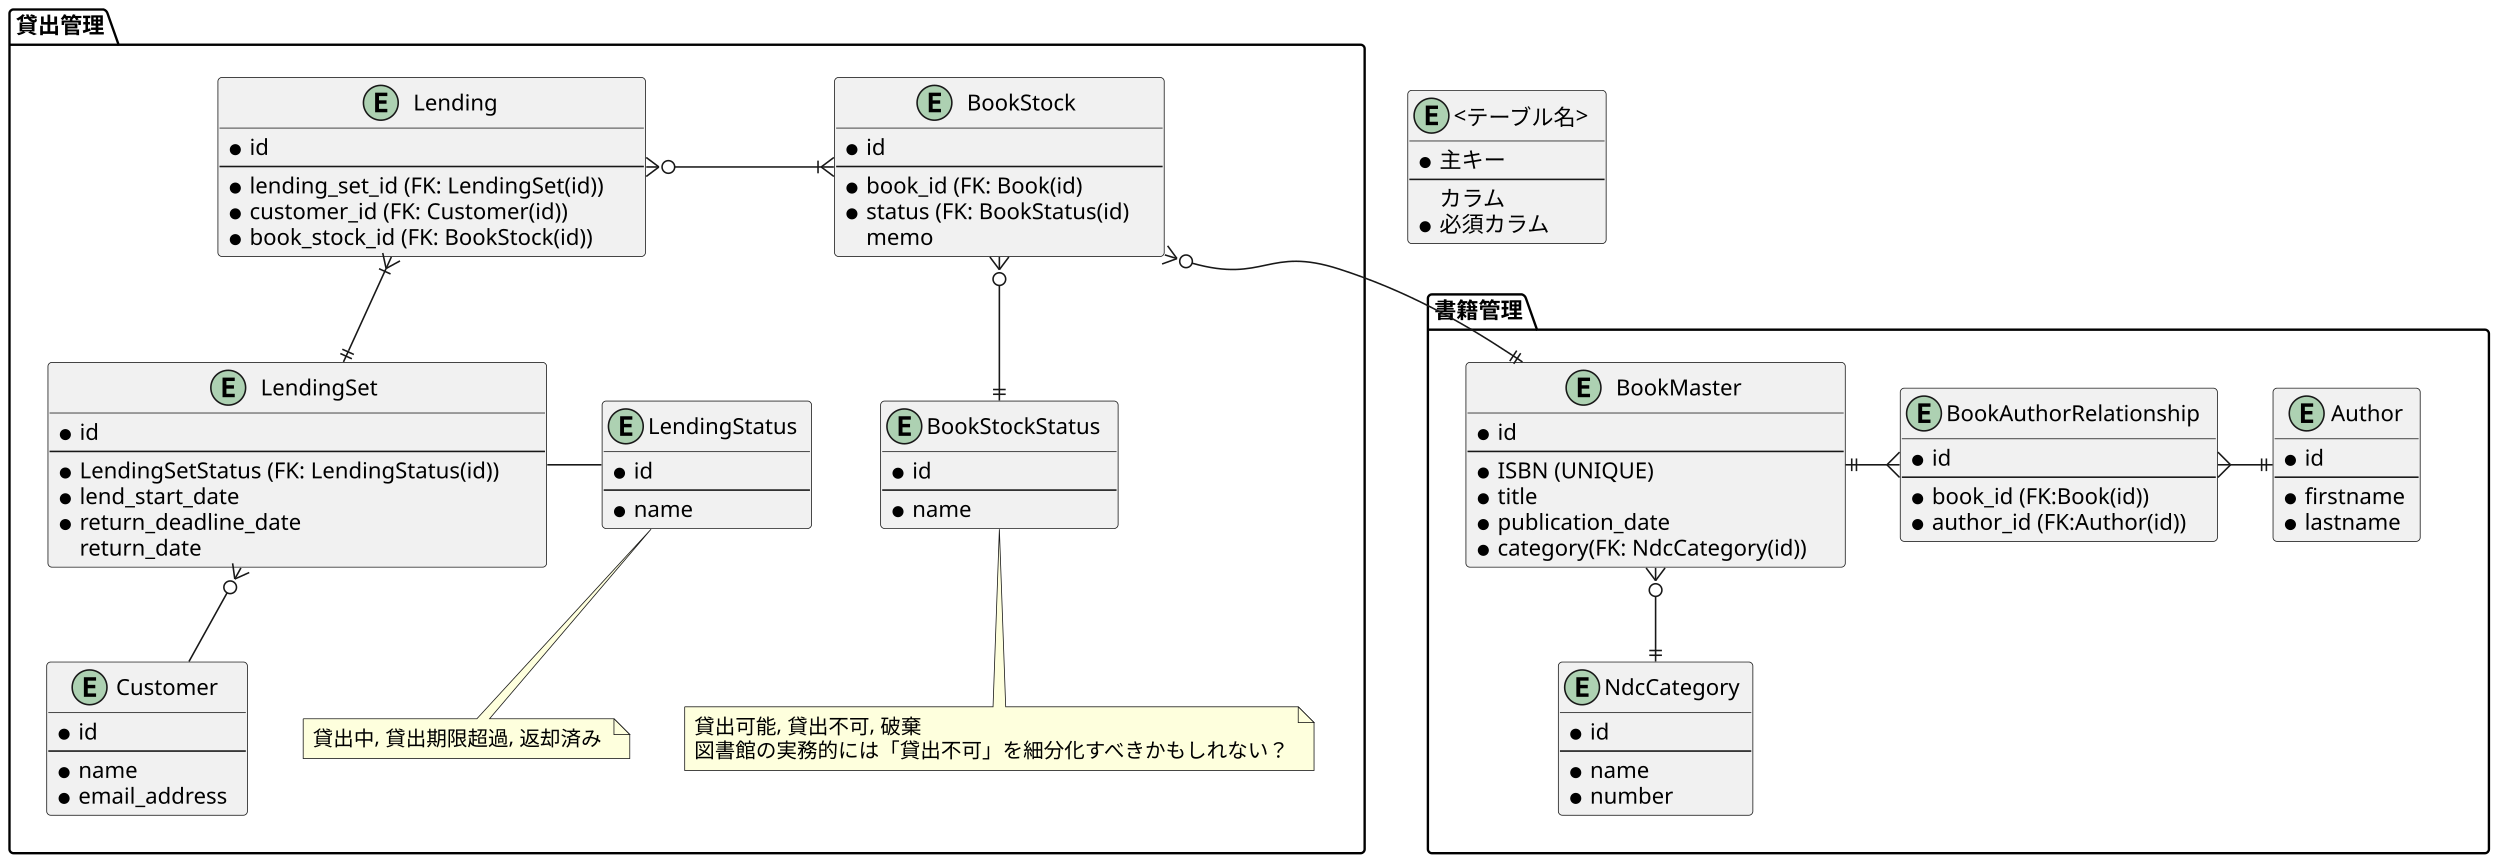
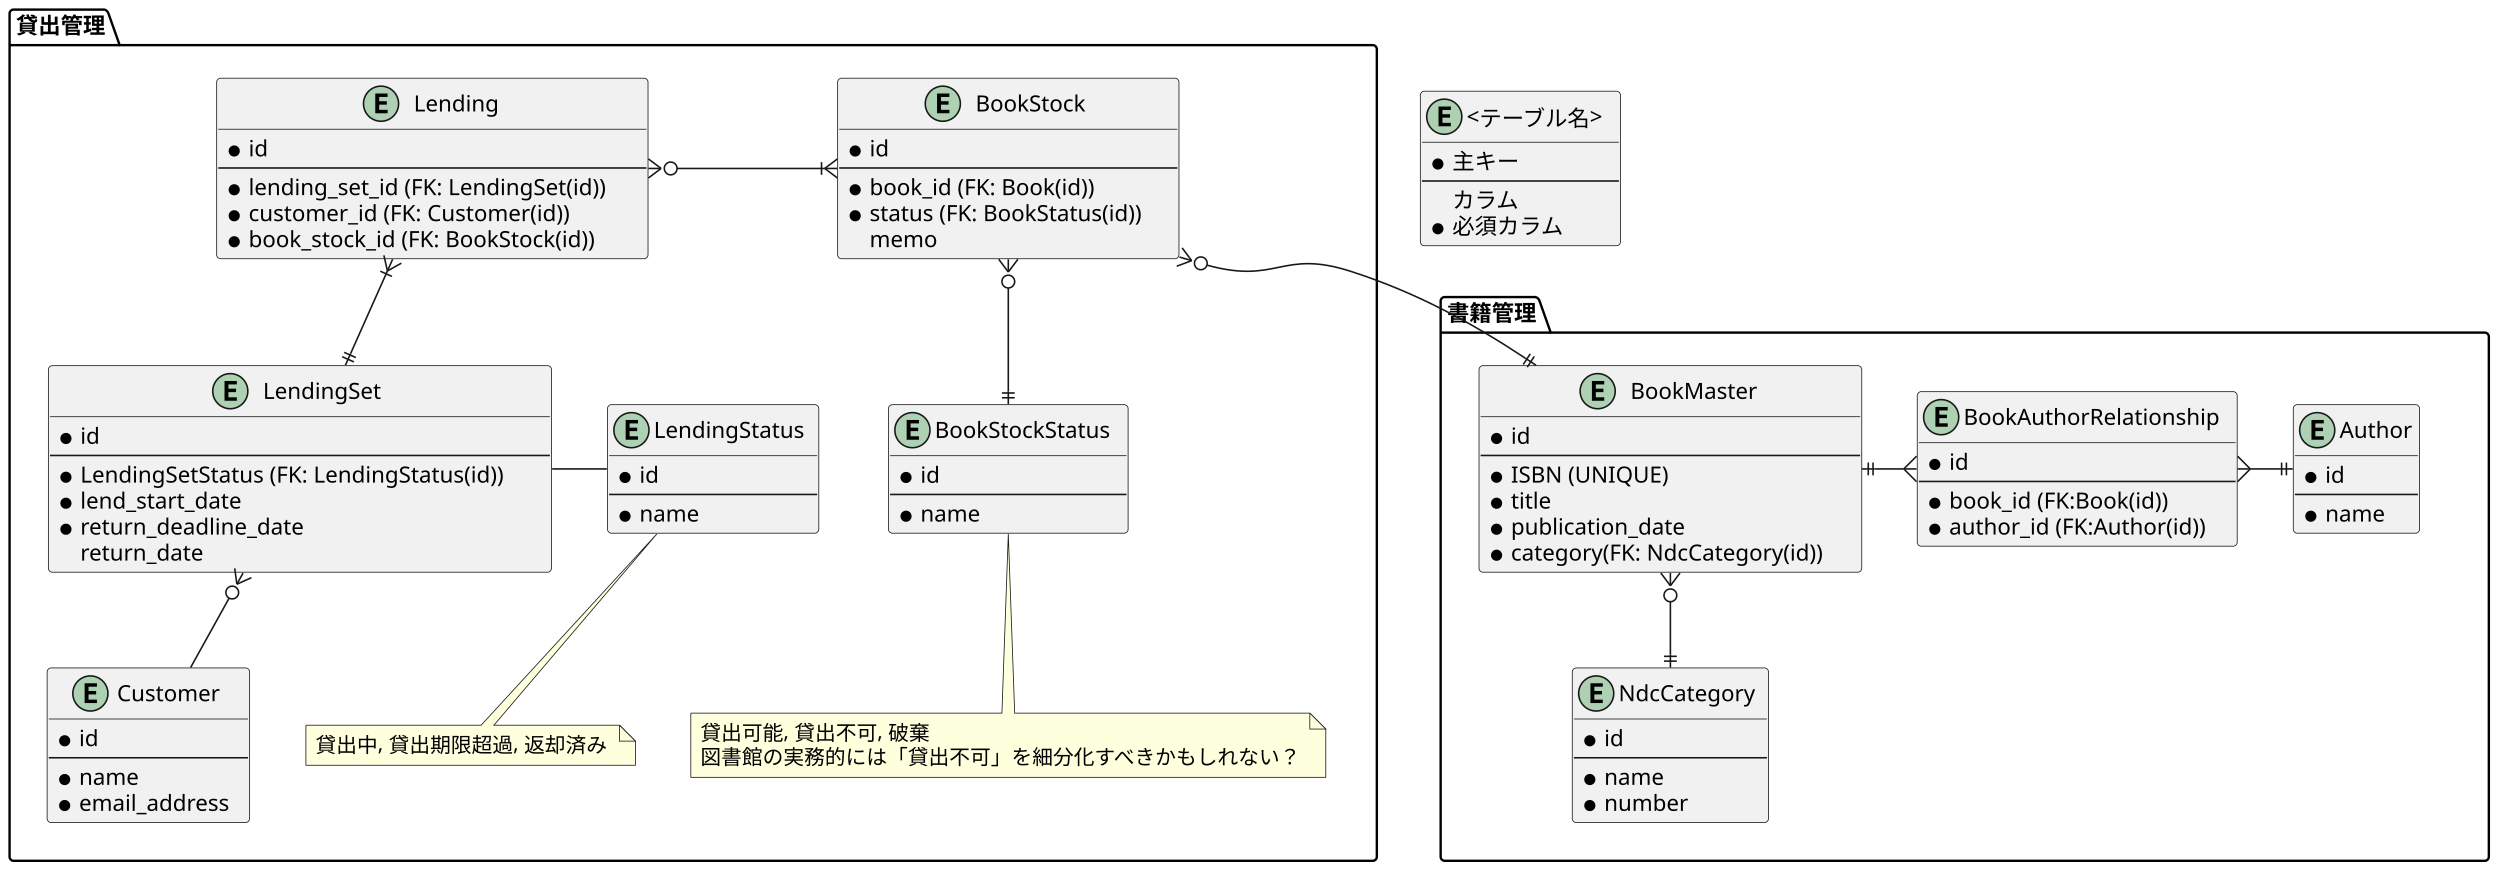
- <svg xmlns="http://www.w3.org/2000/svg" contentStyleType="text/css" height="546px" preserveAspectRatio="none" style="width:1581px;height:546px;background:#FFFFFF;" version="1.1" viewBox="0 0 1581 546" width="1581px" zoomAndPan="magnify">
+ <svg xmlns="http://www.w3.org/2000/svg" contentStyleType="text/css" height="546px" preserveAspectRatio="none" style="width:1567px;height:546px;background:#FFFFFF;" version="1.1" viewBox="0 0 1567 546" width="1567px" zoomAndPan="magnify">
  <defs />
  <g>
    <g id="cluster_貸出管理">
      <path d="M8.5,6 L65.5,6 A3.75,3.75 0 0 1 68,8.5 L75,28.297 L860.5,28.297 A2.5,2.5 0 0 1 863,30.797 L863,537.06 A2.5,2.5 0 0 1 860.5,539.56 L8.5,539.56 A2.5,2.5 0 0 1 6,537.06 L6,8.5 A2.5,2.5 0 0 1 8.5,6 " fill="none" style="stroke:#000000;stroke-width:1.5;" />
      <line style="stroke:#000000;stroke-width:1.5;" x1="6" x2="75" y1="28.297" y2="28.297" />
      <text fill="#000000" font-family="sans-serif" font-size="14" font-weight="bold" lengthAdjust="spacing" textLength="56" x="10" y="20.995">貸出管理</text>
    </g>
    <g id="cluster_書籍管理">
-       <path d="M905.5,186.19 L962.5,186.19 A3.75,3.75 0 0 1 965,188.69 L972,208.487 L1571.5,208.487 A2.5,2.5 0 0 1 1574,210.987 L1574,537.06 A2.5,2.5 0 0 1 1571.5,539.56 L905.5,539.56 A2.5,2.5 0 0 1 903,537.06 L903,188.69 A2.5,2.5 0 0 1 905.5,186.19 " fill="none" style="stroke:#000000;stroke-width:1.5;" />
+       <path d="M905.5,186.19 L962.5,186.19 A3.75,3.75 0 0 1 965,188.69 L972,208.487 L1557.5,208.487 A2.5,2.5 0 0 1 1560,210.987 L1560,537.06 A2.5,2.5 0 0 1 1557.5,539.56 L905.5,539.56 A2.5,2.5 0 0 1 903,537.06 L903,188.69 A2.5,2.5 0 0 1 905.5,186.19 " fill="none" style="stroke:#000000;stroke-width:1.5;" />
      <line style="stroke:#000000;stroke-width:1.5;" x1="903" x2="972" y1="208.487" y2="208.487" />
      <text fill="#000000" font-family="sans-serif" font-size="14" font-weight="bold" lengthAdjust="spacing" textLength="56" x="907" y="201.185">書籍管理</text>
    </g>
    <g id="elem_BookStock">
-       <rect codeLine="3" fill="#F1F1F1" height="113.188" id="BookStock" rx="2.5" ry="2.5" style="stroke:#181818;stroke-width:0.5;" width="208.485" x="527.76" y="49" />
-       <ellipse cx="590.958" cy="65" fill="#ADD1B2" rx="11" ry="11" style="stroke:#181818;stroke-width:1.0;" />
-       <path d="M595.068,71 L587.349,71 L587.349,58.609 L595.068,58.609 L595.068,60.766 L589.802,60.766 L589.802,63.438 L594.568,63.438 L594.568,65.594 L589.802,65.594 L589.802,68.844 L595.068,68.844 L595.068,71 Z " fill="#000000" />
-       <text fill="#000000" font-family="sans-serif" font-size="14" lengthAdjust="spacing" textLength="73.589" x="611.458" y="69.847">BookStock</text>
-       <line style="stroke:#181818;stroke-width:0.5;" x1="528.76" x2="735.245" y1="81" y2="81" />
-       <ellipse cx="538.76" cy="94.648" fill="#000000" rx="3" ry="3" style="stroke:#000000;stroke-width:1.0;" />
-       <text fill="#000000" font-family="sans-serif" font-size="14" lengthAdjust="spacing" textLength="12.776" x="547.76" y="97.995">id</text>
-       <line style="stroke:#181818;stroke-width:1.0;" x1="528.76" x2="735.245" y1="105.297" y2="105.297" />
-       <ellipse cx="538.76" cy="118.945" fill="#000000" rx="3" ry="3" style="stroke:#000000;stroke-width:1.0;" />
-       <text fill="#000000" font-family="sans-serif" font-size="14" lengthAdjust="spacing" textLength="148.757" x="547.76" y="122.292">book_id (FK: Book(id)</text>
-       <ellipse cx="538.76" cy="135.242" fill="#000000" rx="3" ry="3" style="stroke:#000000;stroke-width:1.0;" />
-       <text fill="#000000" font-family="sans-serif" font-size="14" lengthAdjust="spacing" textLength="182.485" x="547.76" y="138.589">status (FK: BookStatus(id)</text>
-       <text fill="#000000" font-family="sans-serif" font-size="14" lengthAdjust="spacing" textLength="44.454" x="547.76" y="154.886">memo</text>
+       <rect codeLine="3" fill="#F1F1F1" height="113.188" id="BookStock" rx="2.5" ry="2.5" style="stroke:#181818;stroke-width:0.5;" width="213.947" x="525.03" y="49" />
+       <ellipse cx="590.959" cy="65" fill="#ADD1B2" rx="11" ry="11" style="stroke:#181818;stroke-width:1.0;" />
+       <path d="M595.069,71 L587.35,71 L587.35,58.609 L595.069,58.609 L595.069,60.766 L589.803,60.766 L589.803,63.438 L594.569,63.438 L594.569,65.594 L589.803,65.594 L589.803,68.844 L595.069,68.844 L595.069,71 Z " fill="#000000" />
+       <text fill="#000000" font-family="sans-serif" font-size="14" lengthAdjust="spacing" textLength="73.589" x="611.459" y="69.847">BookStock</text>
+       <line style="stroke:#181818;stroke-width:0.5;" x1="526.03" x2="737.977" y1="81" y2="81" />
+       <ellipse cx="536.03" cy="94.648" fill="#000000" rx="3" ry="3" style="stroke:#000000;stroke-width:1.0;" />
+       <text fill="#000000" font-family="sans-serif" font-size="14" lengthAdjust="spacing" textLength="12.776" x="545.03" y="97.995">id</text>
+       <line style="stroke:#181818;stroke-width:1.0;" x1="526.03" x2="737.977" y1="105.297" y2="105.297" />
+       <ellipse cx="536.03" cy="118.945" fill="#000000" rx="3" ry="3" style="stroke:#000000;stroke-width:1.0;" />
+       <text fill="#000000" font-family="sans-serif" font-size="14" lengthAdjust="spacing" textLength="154.219" x="545.03" y="122.292">book_id (FK: Book(id))</text>
+       <ellipse cx="536.03" cy="135.242" fill="#000000" rx="3" ry="3" style="stroke:#000000;stroke-width:1.0;" />
+       <text fill="#000000" font-family="sans-serif" font-size="14" lengthAdjust="spacing" textLength="187.947" x="545.03" y="138.589">status (FK: BookStatus(id))</text>
+       <text fill="#000000" font-family="sans-serif" font-size="14" lengthAdjust="spacing" textLength="44.454" x="545.03" y="154.886">memo</text>
    </g>
    <g id="elem_BookStockStatus">
      <rect codeLine="11" fill="#F1F1F1" height="80.594" id="BookStockStatus" rx="2.5" ry="2.5" style="stroke:#181818;stroke-width:0.5;" width="150.2" x="556.9" y="253.63" />
      <ellipse cx="571.9" cy="269.63" fill="#ADD1B2" rx="11" ry="11" style="stroke:#181818;stroke-width:1.0;" />
      <path d="M576.009,275.63 L568.291,275.63 L568.291,263.239 L576.009,263.239 L576.009,265.396 L570.744,265.396 L570.744,268.067 L575.509,268.067 L575.509,270.224 L570.744,270.224 L570.744,273.474 L576.009,273.474 L576.009,275.63 Z " fill="#000000" />
      <text fill="#000000" font-family="sans-serif" font-size="14" lengthAdjust="spacing" textLength="118.2" x="585.9" y="274.477">BookStockStatus</text>
      <line style="stroke:#181818;stroke-width:0.5;" x1="557.9" x2="706.1" y1="285.63" y2="285.63" />
      <ellipse cx="567.9" cy="299.278" fill="#000000" rx="3" ry="3" style="stroke:#000000;stroke-width:1.0;" />
      <text fill="#000000" font-family="sans-serif" font-size="14" lengthAdjust="spacing" textLength="12.776" x="576.9" y="302.625">id</text>
      <line style="stroke:#181818;stroke-width:1.0;" x1="557.9" x2="706.1" y1="309.927" y2="309.927" />
      <ellipse cx="567.9" cy="323.575" fill="#000000" rx="3" ry="3" style="stroke:#000000;stroke-width:1.0;" />
      <text fill="#000000" font-family="sans-serif" font-size="14" lengthAdjust="spacing" textLength="39.703" x="576.9" y="326.922">name</text>
    </g>
    <g id="elem_GMN5">
      <path d="M433,446.98 L433,487.246 A0,0 0 0 0 433,487.246 L831,487.246 A0,0 0 0 0 831,487.246 L831,456.98 L821,446.98 L636,446.98 L632,334.63 L628,446.98 L433,446.98 A0,0 0 0 0 433,446.98 " fill="#FEFFDD" style="stroke:#181818;stroke-width:0.5;" />
      <path d="M821,446.98 L821,456.98 L831,456.98 L821,446.98 " fill="#FEFFDD" style="stroke:#181818;stroke-width:0.5;" />
      <text fill="#000000" font-family="sans-serif" font-size="13" lengthAdjust="spacing" textLength="146.529" x="439" y="464.047">貸出可能, 貸出不可, 破棄</text>
      <text fill="#000000" font-family="sans-serif" font-size="13" lengthAdjust="spacing" textLength="377" x="439" y="479.18">図書館の実務的には「貸出不可」を細分化すべきかもしれない？</text>
    </g>
    <g id="elem_Customer">
      <rect codeLine="19" fill="#F1F1F1" height="96.891" id="Customer" rx="2.5" ry="2.5" style="stroke:#181818;stroke-width:0.5;" width="126.919" x="29.54" y="418.67" />
      <ellipse cx="56.652" cy="434.67" fill="#ADD1B2" rx="11" ry="11" style="stroke:#181818;stroke-width:1.0;" />
      <path d="M60.761,440.67 L53.042,440.67 L53.042,428.279 L60.761,428.279 L60.761,430.436 L55.495,430.436 L55.495,433.108 L60.261,433.108 L60.261,435.264 L55.495,435.264 L55.495,438.514 L60.761,438.514 L60.761,440.67 Z " fill="#000000" />
      <text fill="#000000" font-family="sans-serif" font-size="14" lengthAdjust="spacing" textLength="68.004" x="73.343" y="439.517">Customer</text>
      <line style="stroke:#181818;stroke-width:0.5;" x1="30.54" x2="155.459" y1="450.67" y2="450.67" />
      <ellipse cx="40.54" cy="464.318" fill="#000000" rx="3" ry="3" style="stroke:#000000;stroke-width:1.0;" />
      <text fill="#000000" font-family="sans-serif" font-size="14" lengthAdjust="spacing" textLength="12.776" x="49.54" y="467.665">id</text>
      <line style="stroke:#181818;stroke-width:1.0;" x1="30.54" x2="155.459" y1="474.967" y2="474.967" />
      <ellipse cx="40.54" cy="488.615" fill="#000000" rx="3" ry="3" style="stroke:#000000;stroke-width:1.0;" />
      <text fill="#000000" font-family="sans-serif" font-size="14" lengthAdjust="spacing" textLength="39.703" x="49.54" y="491.962">name</text>
      <ellipse cx="40.54" cy="504.912" fill="#000000" rx="3" ry="3" style="stroke:#000000;stroke-width:1.0;" />
      <text fill="#000000" font-family="sans-serif" font-size="14" lengthAdjust="spacing" textLength="100.919" x="49.54" y="508.259">email_address</text>
    </g>
    <g id="elem_Lending">
-       <rect codeLine="26" fill="#F1F1F1" height="113.188" id="Lending" rx="2.5" ry="2.5" style="stroke:#181818;stroke-width:0.5;" width="270.371" x="137.81" y="49" />
-       <ellipse cx="240.834" cy="65" fill="#ADD1B2" rx="11" ry="11" style="stroke:#181818;stroke-width:1.0;" />
-       <path d="M244.944,71 L237.225,71 L237.225,58.609 L244.944,58.609 L244.944,60.766 L239.678,60.766 L239.678,63.438 L244.444,63.438 L244.444,65.594 L239.678,65.594 L239.678,68.844 L244.944,68.844 L244.944,71 Z " fill="#000000" />
-       <text fill="#000000" font-family="sans-serif" font-size="14" lengthAdjust="spacing" textLength="55.822" x="261.334" y="69.847">Lending</text>
-       <line style="stroke:#181818;stroke-width:0.5;" x1="138.81" x2="407.181" y1="81" y2="81" />
-       <ellipse cx="148.81" cy="94.648" fill="#000000" rx="3" ry="3" style="stroke:#000000;stroke-width:1.0;" />
-       <text fill="#000000" font-family="sans-serif" font-size="14" lengthAdjust="spacing" textLength="12.776" x="157.81" y="97.995">id</text>
-       <line style="stroke:#181818;stroke-width:1.0;" x1="138.81" x2="407.181" y1="105.297" y2="105.297" />
-       <ellipse cx="148.81" cy="118.945" fill="#000000" rx="3" ry="3" style="stroke:#000000;stroke-width:1.0;" />
-       <text fill="#000000" font-family="sans-serif" font-size="14" lengthAdjust="spacing" textLength="244.371" x="157.81" y="122.292">lending_set_id (FK: LendingSet(id))</text>
-       <ellipse cx="148.81" cy="135.242" fill="#000000" rx="3" ry="3" style="stroke:#000000;stroke-width:1.0;" />
-       <text fill="#000000" font-family="sans-serif" font-size="14" lengthAdjust="spacing" textLength="219.181" x="157.81" y="138.589">customer_id (FK: Customer(id))</text>
-       <ellipse cx="148.81" cy="151.539" fill="#000000" rx="3" ry="3" style="stroke:#000000;stroke-width:1.0;" />
-       <text fill="#000000" font-family="sans-serif" font-size="14" lengthAdjust="spacing" textLength="237.118" x="157.81" y="154.886">book_stock_id (FK: BookStock(id))</text>
+       <rect codeLine="26" fill="#F1F1F1" height="113.188" id="Lending" rx="2.5" ry="2.5" style="stroke:#181818;stroke-width:0.5;" width="270.371" x="135.81" y="49" />
+       <ellipse cx="238.834" cy="65" fill="#ADD1B2" rx="11" ry="11" style="stroke:#181818;stroke-width:1.0;" />
+       <path d="M242.944,71 L235.225,71 L235.225,58.609 L242.944,58.609 L242.944,60.766 L237.678,60.766 L237.678,63.438 L242.444,63.438 L242.444,65.594 L237.678,65.594 L237.678,68.844 L242.944,68.844 L242.944,71 Z " fill="#000000" />
+       <text fill="#000000" font-family="sans-serif" font-size="14" lengthAdjust="spacing" textLength="55.822" x="259.334" y="69.847">Lending</text>
+       <line style="stroke:#181818;stroke-width:0.5;" x1="136.81" x2="405.181" y1="81" y2="81" />
+       <ellipse cx="146.81" cy="94.648" fill="#000000" rx="3" ry="3" style="stroke:#000000;stroke-width:1.0;" />
+       <text fill="#000000" font-family="sans-serif" font-size="14" lengthAdjust="spacing" textLength="12.776" x="155.81" y="97.995">id</text>
+       <line style="stroke:#181818;stroke-width:1.0;" x1="136.81" x2="405.181" y1="105.297" y2="105.297" />
+       <ellipse cx="146.81" cy="118.945" fill="#000000" rx="3" ry="3" style="stroke:#000000;stroke-width:1.0;" />
+       <text fill="#000000" font-family="sans-serif" font-size="14" lengthAdjust="spacing" textLength="244.371" x="155.81" y="122.292">lending_set_id (FK: LendingSet(id))</text>
+       <ellipse cx="146.81" cy="135.242" fill="#000000" rx="3" ry="3" style="stroke:#000000;stroke-width:1.0;" />
+       <text fill="#000000" font-family="sans-serif" font-size="14" lengthAdjust="spacing" textLength="219.181" x="155.81" y="138.589">customer_id (FK: Customer(id))</text>
+       <ellipse cx="146.81" cy="151.539" fill="#000000" rx="3" ry="3" style="stroke:#000000;stroke-width:1.0;" />
+       <text fill="#000000" font-family="sans-serif" font-size="14" lengthAdjust="spacing" textLength="237.118" x="155.81" y="154.886">book_stock_id (FK: BookStock(id))</text>
    </g>
    <g id="elem_LendingSet">
      <rect codeLine="34" fill="#F1F1F1" height="129.484" id="LendingSet" rx="2.5" ry="2.5" style="stroke:#181818;stroke-width:0.5;" width="315.331" x="30.33" y="229.19" />
      <ellipse cx="144.34" cy="245.19" fill="#ADD1B2" rx="11" ry="11" style="stroke:#181818;stroke-width:1.0;" />
      <path d="M148.449,251.19 L140.73,251.19 L140.73,238.799 L148.449,238.799 L148.449,240.956 L143.184,240.956 L143.184,243.627 L147.949,243.627 L147.949,245.784 L143.184,245.784 L143.184,249.034 L148.449,249.034 L148.449,251.19 Z " fill="#000000" />
      <text fill="#000000" font-family="sans-serif" font-size="14" lengthAdjust="spacing" textLength="78.811" x="164.84" y="250.037">LendingSet</text>
      <line style="stroke:#181818;stroke-width:0.5;" x1="31.33" x2="344.661" y1="261.19" y2="261.19" />
      <ellipse cx="41.33" cy="274.838" fill="#000000" rx="3" ry="3" style="stroke:#000000;stroke-width:1.0;" />
      <text fill="#000000" font-family="sans-serif" font-size="14" lengthAdjust="spacing" textLength="12.776" x="50.33" y="278.185">id</text>
      <line style="stroke:#181818;stroke-width:1.0;" x1="31.33" x2="344.661" y1="285.487" y2="285.487" />
      <ellipse cx="41.33" cy="299.135" fill="#000000" rx="3" ry="3" style="stroke:#000000;stroke-width:1.0;" />
      <text fill="#000000" font-family="sans-serif" font-size="14" lengthAdjust="spacing" textLength="289.331" x="50.33" y="302.482">LendingSetStatus (FK: LendingStatus(id))</text>
      <ellipse cx="41.33" cy="315.432" fill="#000000" rx="3" ry="3" style="stroke:#000000;stroke-width:1.0;" />
      <text fill="#000000" font-family="sans-serif" font-size="14" lengthAdjust="spacing" textLength="108.439" x="50.33" y="318.779">lend_start_date</text>
      <ellipse cx="41.33" cy="331.729" fill="#000000" rx="3" ry="3" style="stroke:#000000;stroke-width:1.0;" />
      <text fill="#000000" font-family="sans-serif" font-size="14" lengthAdjust="spacing" textLength="149.16" x="50.33" y="335.076">return_deadline_date</text>
      <text fill="#000000" font-family="sans-serif" font-size="14" lengthAdjust="spacing" textLength="81.929" x="50.33" y="351.373">return_date</text>
    </g>
    <g id="elem_LendingStatus">
      <rect codeLine="43" fill="#F1F1F1" height="80.594" id="LendingStatus" rx="2.5" ry="2.5" style="stroke:#181818;stroke-width:0.5;" width="132.434" x="380.78" y="253.63" />
      <ellipse cx="395.78" cy="269.63" fill="#ADD1B2" rx="11" ry="11" style="stroke:#181818;stroke-width:1.0;" />
      <path d="M399.889,275.63 L392.171,275.63 L392.171,263.239 L399.889,263.239 L399.889,265.396 L394.624,265.396 L394.624,268.067 L399.389,268.067 L399.389,270.224 L394.624,270.224 L394.624,273.474 L399.889,273.474 L399.889,275.63 Z " fill="#000000" />
      <text fill="#000000" font-family="sans-serif" font-size="14" lengthAdjust="spacing" textLength="100.434" x="409.78" y="274.477">LendingStatus</text>
      <line style="stroke:#181818;stroke-width:0.5;" x1="381.78" x2="512.214" y1="285.63" y2="285.63" />
      <ellipse cx="391.78" cy="299.278" fill="#000000" rx="3" ry="3" style="stroke:#000000;stroke-width:1.0;" />
      <text fill="#000000" font-family="sans-serif" font-size="14" lengthAdjust="spacing" textLength="12.776" x="400.78" y="302.625">id</text>
      <line style="stroke:#181818;stroke-width:1.0;" x1="381.78" x2="512.214" y1="309.927" y2="309.927" />
      <ellipse cx="391.78" cy="323.575" fill="#000000" rx="3" ry="3" style="stroke:#000000;stroke-width:1.0;" />
      <text fill="#000000" font-family="sans-serif" font-size="14" lengthAdjust="spacing" textLength="39.703" x="400.78" y="326.922">name</text>
    </g>
    <g id="elem_GMN12">
      <path d="M191.74,454.55 L191.74,479.683 A0,0 0 0 0 191.74,479.683 L398.269,479.683 A0,0 0 0 0 398.269,479.683 L398.269,464.55 L388.269,454.55 L309.57,454.55 L411.75,334.63 L301.57,454.55 L191.74,454.55 A0,0 0 0 0 191.74,454.55 " fill="#FEFFDD" style="stroke:#181818;stroke-width:0.5;" />
      <path d="M388.269,454.55 L388.269,464.55 L398.269,464.55 L388.269,454.55 " fill="#FEFFDD" style="stroke:#181818;stroke-width:0.5;" />
      <text fill="#000000" font-family="sans-serif" font-size="13" lengthAdjust="spacing" textLength="185.53" x="197.74" y="471.617">貸出中, 貸出期限超過, 返却済み</text>
    </g>
    <g id="elem_NdcCategory">
      <rect codeLine="55" fill="#F1F1F1" height="96.891" id="NdcCategory" rx="2.5" ry="2.5" style="stroke:#181818;stroke-width:0.5;" width="123.007" x="985.5" y="418.67" />
      <ellipse cx="1000.5" cy="434.67" fill="#ADD1B2" rx="11" ry="11" style="stroke:#181818;stroke-width:1.0;" />
      <path d="M1004.609,440.67 L996.891,440.67 L996.891,428.279 L1004.609,428.279 L1004.609,430.436 L999.344,430.436 L999.344,433.108 L1004.109,433.108 L1004.109,435.264 L999.344,435.264 L999.344,438.514 L1004.609,438.514 L1004.609,440.67 Z " fill="#000000" />
      <text fill="#000000" font-family="sans-serif" font-size="14" lengthAdjust="spacing" textLength="91.007" x="1014.5" y="439.517">NdcCategory</text>
      <line style="stroke:#181818;stroke-width:0.5;" x1="986.5" x2="1107.507" y1="450.67" y2="450.67" />
      <ellipse cx="996.5" cy="464.318" fill="#000000" rx="3" ry="3" style="stroke:#000000;stroke-width:1.0;" />
      <text fill="#000000" font-family="sans-serif" font-size="14" lengthAdjust="spacing" textLength="12.776" x="1005.5" y="467.665">id</text>
      <line style="stroke:#181818;stroke-width:1.0;" x1="986.5" x2="1107.507" y1="474.967" y2="474.967" />
      <ellipse cx="996.5" cy="488.615" fill="#000000" rx="3" ry="3" style="stroke:#000000;stroke-width:1.0;" />
      <text fill="#000000" font-family="sans-serif" font-size="14" lengthAdjust="spacing" textLength="39.703" x="1005.5" y="491.962">name</text>
      <ellipse cx="996.5" cy="504.912" fill="#000000" rx="3" ry="3" style="stroke:#000000;stroke-width:1.0;" />
      <text fill="#000000" font-family="sans-serif" font-size="14" lengthAdjust="spacing" textLength="54.64" x="1005.5" y="508.259">number</text>
    </g>
    <g id="elem_BookMaster">
      <rect codeLine="62" fill="#F1F1F1" height="129.484" id="BookMaster" rx="2.5" ry="2.5" style="stroke:#181818;stroke-width:0.5;" width="239.903" x="927.05" y="229.19" />
      <ellipse cx="1001.425" cy="245.19" fill="#ADD1B2" rx="11" ry="11" style="stroke:#181818;stroke-width:1.0;" />
      <path d="M1005.534,251.19 L997.816,251.19 L997.816,238.799 L1005.534,238.799 L1005.534,240.956 L1000.269,240.956 L1000.269,243.627 L1005.034,243.627 L1005.034,245.784 L1000.269,245.784 L1000.269,249.034 L1005.534,249.034 L1005.534,251.19 Z " fill="#000000" />
      <text fill="#000000" font-family="sans-serif" font-size="14" lengthAdjust="spacing" textLength="82.653" x="1021.925" y="250.037">BookMaster</text>
      <line style="stroke:#181818;stroke-width:0.5;" x1="928.05" x2="1165.953" y1="261.19" y2="261.19" />
      <ellipse cx="938.05" cy="274.838" fill="#000000" rx="3" ry="3" style="stroke:#000000;stroke-width:1.0;" />
      <text fill="#000000" font-family="sans-serif" font-size="14" lengthAdjust="spacing" textLength="12.776" x="947.05" y="278.185">id</text>
      <line style="stroke:#181818;stroke-width:1.0;" x1="928.05" x2="1165.953" y1="285.487" y2="285.487" />
      <ellipse cx="938.05" cy="299.135" fill="#000000" rx="3" ry="3" style="stroke:#000000;stroke-width:1.0;" />
      <text fill="#000000" font-family="sans-serif" font-size="14" lengthAdjust="spacing" textLength="103.428" x="947.05" y="302.482">ISBN (UNIQUE)</text>
      <ellipse cx="938.05" cy="315.432" fill="#000000" rx="3" ry="3" style="stroke:#000000;stroke-width:1.0;" />
      <text fill="#000000" font-family="sans-serif" font-size="14" lengthAdjust="spacing" textLength="27.371" x="947.05" y="318.779">title</text>
      <ellipse cx="938.05" cy="331.729" fill="#000000" rx="3" ry="3" style="stroke:#000000;stroke-width:1.0;" />
      <text fill="#000000" font-family="sans-serif" font-size="14" lengthAdjust="spacing" textLength="116.088" x="947.05" y="335.076">publication_date</text>
      <ellipse cx="938.05" cy="348.026" fill="#000000" rx="3" ry="3" style="stroke:#000000;stroke-width:1.0;" />
      <text fill="#000000" font-family="sans-serif" font-size="14" lengthAdjust="spacing" textLength="213.903" x="947.05" y="351.373">category(FK: NdcCategory(id))</text>
    </g>
    <g id="elem_Author">
-       <rect codeLine="71" fill="#F1F1F1" height="96.891" id="Author" rx="2.5" ry="2.5" style="stroke:#181818;stroke-width:0.5;" width="93.061" x="1437.47" y="245.48" />
-       <ellipse cx="1458.737" cy="261.48" fill="#ADD1B2" rx="11" ry="11" style="stroke:#181818;stroke-width:1.0;" />
-       <path d="M1462.846,267.48 L1455.128,267.48 L1455.128,255.089 L1462.846,255.089 L1462.846,257.246 L1457.581,257.246 L1457.581,259.918 L1462.346,259.918 L1462.346,262.074 L1457.581,262.074 L1457.581,265.324 L1462.846,265.324 L1462.846,267.48 Z " fill="#000000" />
-       <text fill="#000000" font-family="sans-serif" font-size="14" lengthAdjust="spacing" textLength="47.134" x="1474.13" y="266.327">Author</text>
-       <line style="stroke:#181818;stroke-width:0.5;" x1="1438.47" x2="1529.531" y1="277.48" y2="277.48" />
-       <ellipse cx="1448.47" cy="291.128" fill="#000000" rx="3" ry="3" style="stroke:#000000;stroke-width:1.0;" />
-       <text fill="#000000" font-family="sans-serif" font-size="14" lengthAdjust="spacing" textLength="12.776" x="1457.47" y="294.475">id</text>
-       <line style="stroke:#181818;stroke-width:1.0;" x1="1438.47" x2="1529.531" y1="301.777" y2="301.777" />
-       <ellipse cx="1448.47" cy="315.425" fill="#000000" rx="3" ry="3" style="stroke:#000000;stroke-width:1.0;" />
-       <text fill="#000000" font-family="sans-serif" font-size="14" lengthAdjust="spacing" textLength="67.061" x="1457.47" y="318.772">firstname</text>
-       <ellipse cx="1448.47" cy="331.722" fill="#000000" rx="3" ry="3" style="stroke:#000000;stroke-width:1.0;" />
-       <text fill="#000000" font-family="sans-serif" font-size="14" lengthAdjust="spacing" textLength="64.955" x="1457.47" y="335.069">lastname</text>
+       <rect codeLine="71" fill="#F1F1F1" height="80.594" id="Author" rx="2.5" ry="2.5" style="stroke:#181818;stroke-width:0.5;" width="79.134" x="1437.43" y="253.63" />
+       <ellipse cx="1452.43" cy="269.63" fill="#ADD1B2" rx="11" ry="11" style="stroke:#181818;stroke-width:1.0;" />
+       <path d="M1456.539,275.63 L1448.821,275.63 L1448.821,263.239 L1456.539,263.239 L1456.539,265.396 L1451.274,265.396 L1451.274,268.067 L1456.039,268.067 L1456.039,270.224 L1451.274,270.224 L1451.274,273.474 L1456.539,273.474 L1456.539,275.63 Z " fill="#000000" />
+       <text fill="#000000" font-family="sans-serif" font-size="14" lengthAdjust="spacing" textLength="47.134" x="1466.43" y="274.477">Author</text>
+       <line style="stroke:#181818;stroke-width:0.5;" x1="1438.43" x2="1515.564" y1="285.63" y2="285.63" />
+       <ellipse cx="1448.43" cy="299.278" fill="#000000" rx="3" ry="3" style="stroke:#000000;stroke-width:1.0;" />
+       <text fill="#000000" font-family="sans-serif" font-size="14" lengthAdjust="spacing" textLength="12.776" x="1457.43" y="302.625">id</text>
+       <line style="stroke:#181818;stroke-width:1.0;" x1="1438.43" x2="1515.564" y1="309.927" y2="309.927" />
+       <ellipse cx="1448.43" cy="323.575" fill="#000000" rx="3" ry="3" style="stroke:#000000;stroke-width:1.0;" />
+       <text fill="#000000" font-family="sans-serif" font-size="14" lengthAdjust="spacing" textLength="39.703" x="1457.43" y="326.922">name</text>
    </g>
    <g id="elem_BookAuthorRelationship">
-       <rect codeLine="78" fill="#F1F1F1" height="96.891" id="BookAuthorRelationship" rx="2.5" ry="2.5" style="stroke:#181818;stroke-width:0.5;" width="200.547" x="1201.73" y="245.48" />
+       <rect codeLine="77" fill="#F1F1F1" height="96.891" id="BookAuthorRelationship" rx="2.5" ry="2.5" style="stroke:#181818;stroke-width:0.5;" width="200.547" x="1201.73" y="245.48" />
      <ellipse cx="1216.73" cy="261.48" fill="#ADD1B2" rx="11" ry="11" style="stroke:#181818;stroke-width:1.0;" />
      <path d="M1220.839,267.48 L1213.121,267.48 L1213.121,255.089 L1220.839,255.089 L1220.839,257.246 L1215.574,257.246 L1215.574,259.918 L1220.339,259.918 L1220.339,262.074 L1215.574,262.074 L1215.574,265.324 L1220.839,265.324 L1220.839,267.48 Z " fill="#000000" />
      <text fill="#000000" font-family="sans-serif" font-size="14" lengthAdjust="spacing" textLength="168.547" x="1230.73" y="266.327">BookAuthorRelationship</text>
      <line style="stroke:#181818;stroke-width:0.5;" x1="1202.73" x2="1401.277" y1="277.48" y2="277.48" />
      <ellipse cx="1212.73" cy="291.128" fill="#000000" rx="3" ry="3" style="stroke:#000000;stroke-width:1.0;" />
      <text fill="#000000" font-family="sans-serif" font-size="14" lengthAdjust="spacing" textLength="12.776" x="1221.73" y="294.475">id</text>
      <line style="stroke:#181818;stroke-width:1.0;" x1="1202.73" x2="1401.277" y1="301.777" y2="301.777" />
      <ellipse cx="1212.73" cy="315.425" fill="#000000" rx="3" ry="3" style="stroke:#000000;stroke-width:1.0;" />
      <text fill="#000000" font-family="sans-serif" font-size="14" lengthAdjust="spacing" textLength="149.769" x="1221.73" y="318.772">book_id (FK:Book(id))</text>
      <ellipse cx="1212.73" cy="331.722" fill="#000000" rx="3" ry="3" style="stroke:#000000;stroke-width:1.0;" />
      <text fill="#000000" font-family="sans-serif" font-size="14" lengthAdjust="spacing" textLength="174.07" x="1221.73" y="335.069">author_id (FK:Author(id))</text>
    </g>
    <g id="elem_&lt;テーブル名&gt;">
-       <rect codeLine="101" fill="#F1F1F1" height="96.891" id="&lt;テーブル名&gt;" rx="2.5" ry="2.5" style="stroke:#181818;stroke-width:0.5;" width="125.461" x="890.27" y="57.15" />
+       <rect codeLine="100" fill="#F1F1F1" height="96.891" id="&lt;テーブル名&gt;" rx="2.5" ry="2.5" style="stroke:#181818;stroke-width:0.5;" width="125.461" x="890.27" y="57.15" />
      <ellipse cx="905.27" cy="73.15" fill="#ADD1B2" rx="11" ry="11" style="stroke:#181818;stroke-width:1.0;" />
      <path d="M909.379,79.15 L901.661,79.15 L901.661,66.759 L909.379,66.759 L909.379,68.916 L904.114,68.916 L904.114,71.588 L908.879,71.588 L908.879,73.744 L904.114,73.744 L904.114,76.994 L909.379,76.994 L909.379,79.15 Z " fill="#000000" />
      <text fill="#000000" font-family="sans-serif" font-size="14" lengthAdjust="spacing" textLength="93.461" x="919.27" y="77.997">&lt;テーブル名&gt;</text>
      <line style="stroke:#181818;stroke-width:0.5;" x1="891.27" x2="1014.731" y1="89.15" y2="89.15" />
      <ellipse cx="901.27" cy="102.798" fill="#000000" rx="3" ry="3" style="stroke:#000000;stroke-width:1.0;" />
      <text fill="#000000" font-family="sans-serif" font-size="14" lengthAdjust="spacing" textLength="42" x="910.27" y="106.145">主キー</text>
      <line style="stroke:#181818;stroke-width:1.0;" x1="891.27" x2="1014.731" y1="113.447" y2="113.447" />
      <text fill="#000000" font-family="sans-serif" font-size="14" lengthAdjust="spacing" textLength="42" x="910.27" y="130.442">カラム</text>
      <ellipse cx="901.27" cy="143.392" fill="#000000" rx="3" ry="3" style="stroke:#000000;stroke-width:1.0;" />
      <text fill="#000000" font-family="sans-serif" font-size="14" lengthAdjust="spacing" textLength="70" x="910.27" y="146.739">必須カラム</text>
    </g>
    <g id="link_BookMaster_BookAuthorRelationship">
-       <path codeLine="87" d="M1175.03,293.93 C1186.45,293.93 1181.88,293.93 1193.3,293.93 " fill="none" id="BookMaster-BookAuthorRelationship" style="stroke:#181818;stroke-width:1.0;" />
+       <path codeLine="86" d="M1175.03,293.93 C1186.45,293.93 1181.88,293.93 1193.3,293.93 " fill="none" id="BookMaster-BookAuthorRelationship" style="stroke:#181818;stroke-width:1.0;" />
      <line style="stroke:#181818;stroke-width:1.0;" x1="1171.03" x2="1171.03" y1="297.93" y2="289.93" />
      <line style="stroke:#181818;stroke-width:1.0;" x1="1174.03" x2="1174.03" y1="297.93" y2="289.93" />
      <line style="stroke:#181818;stroke-width:1.0;" x1="1175.03" x2="1167.03" y1="293.93" y2="293.93" />
      <line style="stroke:#181818;stroke-width:1.0;" x1="1193.3" x2="1201.3" y1="293.93" y2="285.93" />
      <line style="stroke:#181818;stroke-width:1.0;" x1="1193.3" x2="1201.3" y1="293.93" y2="301.93" />
      <line style="stroke:#181818;stroke-width:1.0;" x1="1193.3" x2="1201.3" y1="293.93" y2="293.93" />
    </g>
    <g id="link_BookMaster_NdcCategory">
-       <path codeLine="88" d="M1047,377.16 C1047,396.8 1047,392.04 1047,410.38 " fill="none" id="BookMaster-NdcCategory" style="stroke:#181818;stroke-width:1.0;" />
+       <path codeLine="87" d="M1047,377.16 C1047,396.8 1047,392.04 1047,410.38 " fill="none" id="BookMaster-NdcCategory" style="stroke:#181818;stroke-width:1.0;" />
      <line style="stroke:#181818;stroke-width:1.0;" x1="1047" x2="1041" y1="367.16" y2="359.16" />
      <line style="stroke:#181818;stroke-width:1.0;" x1="1047" x2="1053" y1="367.16" y2="359.16" />
      <line style="stroke:#181818;stroke-width:1.0;" x1="1047" x2="1047" y1="367.16" y2="359.16" />
      <ellipse cx="1047" cy="373.16" fill="none" rx="4" ry="4" style="stroke:#181818;stroke-width:1.0;" />
      <line style="stroke:#181818;stroke-width:1.0;" x1="1051" x2="1043" y1="414.38" y2="414.38" />
      <line style="stroke:#181818;stroke-width:1.0;" x1="1051" x2="1043" y1="411.38" y2="411.38" />
      <line style="stroke:#181818;stroke-width:1.0;" x1="1047" x2="1047" y1="410.38" y2="418.38" />
    </g>
    <g id="link_BookAuthorRelationship_Author">
-       <path codeLine="89" d="M1410.6,293.93 C1422.15,293.93 1417.7,293.93 1429.26,293.93 " fill="none" id="BookAuthorRelationship-Author" style="stroke:#181818;stroke-width:1.0;" />
-       <line style="stroke:#181818;stroke-width:1.0;" x1="1410.6" x2="1402.6" y1="293.93" y2="301.93" />
-       <line style="stroke:#181818;stroke-width:1.0;" x1="1410.6" x2="1402.6" y1="293.93" y2="285.93" />
-       <line style="stroke:#181818;stroke-width:1.0;" x1="1410.6" x2="1402.6" y1="293.93" y2="293.93" />
-       <line style="stroke:#181818;stroke-width:1.0;" x1="1433.26" x2="1433.26" y1="289.93" y2="297.93" />
-       <line style="stroke:#181818;stroke-width:1.0;" x1="1430.26" x2="1430.26" y1="289.93" y2="297.93" />
-       <line style="stroke:#181818;stroke-width:1.0;" x1="1429.26" x2="1437.26" y1="293.93" y2="293.93" />
+       <path codeLine="88" d="M1410.49,293.93 C1422.03,293.93 1417.58,293.93 1429.12,293.93 " fill="none" id="BookAuthorRelationship-Author" style="stroke:#181818;stroke-width:1.0;" />
+       <line style="stroke:#181818;stroke-width:1.0;" x1="1410.49" x2="1402.49" y1="293.93" y2="301.93" />
+       <line style="stroke:#181818;stroke-width:1.0;" x1="1410.49" x2="1402.49" y1="293.93" y2="285.93" />
+       <line style="stroke:#181818;stroke-width:1.0;" x1="1410.49" x2="1402.49" y1="293.93" y2="293.93" />
+       <line style="stroke:#181818;stroke-width:1.0;" x1="1433.12" x2="1433.12" y1="289.93" y2="297.93" />
+       <line style="stroke:#181818;stroke-width:1.0;" x1="1430.12" x2="1430.12" y1="289.93" y2="297.93" />
+       <line style="stroke:#181818;stroke-width:1.0;" x1="1429.12" x2="1437.12" y1="293.93" y2="293.93" />
    </g>
    <g id="link_BookStock_BookMaster">
-       <path codeLine="91" d="M753.874,166.429 C799.774,179.369 801.62,155.52 847,170.19 C887.7,183.34 921.985,201.94 956.145,224.51 " fill="none" id="BookStock-BookMaster" style="stroke:#181818;stroke-width:1.0;" />
-       <line style="stroke:#181818;stroke-width:1.0;" x1="744.305" x2="734.907" y1="163.524" y2="166.941" />
-       <line style="stroke:#181818;stroke-width:1.0;" x1="744.305" x2="738.393" y1="163.524" y2="155.459" />
-       <line style="stroke:#181818;stroke-width:1.0;" x1="744.305" x2="736.65" y1="163.524" y2="161.2" />
-       <ellipse cx="750.046" cy="165.267" fill="none" rx="4" ry="4" style="stroke:#181818;stroke-width:1.0;" />
-       <line style="stroke:#181818;stroke-width:1.0;" x1="961.688" x2="957.278" y1="223.378" y2="230.052" />
-       <line style="stroke:#181818;stroke-width:1.0;" x1="959.185" x2="954.775" y1="221.724" y2="228.399" />
-       <line style="stroke:#181818;stroke-width:1.0;" x1="956.145" x2="962.82" y1="224.51" y2="228.92" />
+       <path codeLine="90" d="M756.521,166.182 C801.191,178.562 802.9,155.88 847,170.19 C887.69,183.38 921.975,201.99 956.135,224.56 " fill="none" id="BookStock-BookMaster" style="stroke:#181818;stroke-width:1.0;" />
+       <line style="stroke:#181818;stroke-width:1.0;" x1="746.926" x2="737.559" y1="163.364" y2="166.867" />
+       <line style="stroke:#181818;stroke-width:1.0;" x1="746.926" x2="740.941" y1="163.364" y2="155.353" />
+       <line style="stroke:#181818;stroke-width:1.0;" x1="746.926" x2="739.25" y1="163.364" y2="161.11" />
+       <ellipse cx="752.683" cy="165.055" fill="none" rx="4" ry="4" style="stroke:#181818;stroke-width:1.0;" />
+       <line style="stroke:#181818;stroke-width:1.0;" x1="961.678" x2="957.268" y1="223.428" y2="230.102" />
+       <line style="stroke:#181818;stroke-width:1.0;" x1="959.175" x2="954.765" y1="221.774" y2="228.448" />
+       <line style="stroke:#181818;stroke-width:1.0;" x1="956.135" x2="962.81" y1="224.56" y2="228.97" />
    </g>
    <g id="link_Lending_BookStock">
-       <path codeLine="92" d="M426.68,105.59 C466.22,105.59 479.77,105.59 519.32,105.59 " fill="none" id="Lending-BookStock" style="stroke:#181818;stroke-width:1.0;" />
-       <line style="stroke:#181818;stroke-width:1.0;" x1="416.68" x2="408.68" y1="105.59" y2="111.59" />
-       <line style="stroke:#181818;stroke-width:1.0;" x1="416.68" x2="408.68" y1="105.59" y2="99.59" />
-       <line style="stroke:#181818;stroke-width:1.0;" x1="416.68" x2="408.68" y1="105.59" y2="105.59" />
-       <ellipse cx="422.68" cy="105.59" fill="none" rx="4" ry="4" style="stroke:#181818;stroke-width:1.0;" />
-       <line style="stroke:#181818;stroke-width:1.0;" x1="519.32" x2="527.32" y1="105.59" y2="99.59" />
-       <line style="stroke:#181818;stroke-width:1.0;" x1="519.32" x2="527.32" y1="105.59" y2="111.59" />
-       <line style="stroke:#181818;stroke-width:1.0;" x1="519.32" x2="527.32" y1="105.59" y2="105.59" />
-       <line style="stroke:#181818;stroke-width:1.0;" x1="517.32" x2="517.32" y1="101.59" y2="109.59" />
+       <path codeLine="91" d="M424.38,105.59 C463.89,105.59 477.4,105.59 516.92,105.59 " fill="none" id="Lending-BookStock" style="stroke:#181818;stroke-width:1.0;" />
+       <line style="stroke:#181818;stroke-width:1.0;" x1="414.38" x2="406.38" y1="105.59" y2="111.59" />
+       <line style="stroke:#181818;stroke-width:1.0;" x1="414.38" x2="406.38" y1="105.59" y2="99.59" />
+       <line style="stroke:#181818;stroke-width:1.0;" x1="414.38" x2="406.38" y1="105.59" y2="105.59" />
+       <ellipse cx="420.38" cy="105.59" fill="none" rx="4" ry="4" style="stroke:#181818;stroke-width:1.0;" />
+       <line style="stroke:#181818;stroke-width:1.0;" x1="516.92" x2="524.92" y1="105.59" y2="99.59" />
+       <line style="stroke:#181818;stroke-width:1.0;" x1="516.92" x2="524.92" y1="105.59" y2="111.59" />
+       <line style="stroke:#181818;stroke-width:1.0;" x1="516.92" x2="524.92" y1="105.59" y2="105.59" />
+       <line style="stroke:#181818;stroke-width:1.0;" x1="514.92" x2="514.92" y1="101.59" y2="109.59" />
    </g>
    <g id="link_LendingSet_Customer">
-       <path codeLine="93" d="M143.625,374.899 C132.725,394.539 129.67,400.04 119.49,418.38 " fill="none" id="LendingSet-backto-Customer" style="stroke:#181818;stroke-width:1.0;" />
+       <path codeLine="92" d="M143.625,374.899 C132.725,394.539 129.67,400.04 119.49,418.38 " fill="none" id="LendingSet-backto-Customer" style="stroke:#181818;stroke-width:1.0;" />
      <line style="stroke:#181818;stroke-width:1.0;" x1="148.478" x2="147.114" y1="366.155" y2="356.248" />
      <line style="stroke:#181818;stroke-width:1.0;" x1="148.478" x2="157.606" y1="366.155" y2="362.072" />
      <line style="stroke:#181818;stroke-width:1.0;" x1="148.478" x2="152.36" y1="366.155" y2="359.16" />
      <ellipse cx="145.566" cy="371.401" fill="none" rx="4" ry="4" style="stroke:#181818;stroke-width:1.0;" />
    </g>
    <g id="link_BookStock_BookStockStatus">
-       <path codeLine="95" d="M632,180.5 C632,209.76 632,218.9 632,245.33 " fill="none" id="BookStock-BookStockStatus" style="stroke:#181818;stroke-width:1.0;" />
+       <path codeLine="94" d="M632,180.5 C632,209.76 632,218.9 632,245.33 " fill="none" id="BookStock-BookStockStatus" style="stroke:#181818;stroke-width:1.0;" />
      <line style="stroke:#181818;stroke-width:1.0;" x1="632" x2="626" y1="170.5" y2="162.5" />
      <line style="stroke:#181818;stroke-width:1.0;" x1="632" x2="638" y1="170.5" y2="162.5" />
      <line style="stroke:#181818;stroke-width:1.0;" x1="632" x2="632" y1="170.5" y2="162.5" />
      <ellipse cx="632" cy="176.5" fill="none" rx="4" ry="4" style="stroke:#181818;stroke-width:1.0;" />
      <line style="stroke:#181818;stroke-width:1.0;" x1="636" x2="628" y1="249.33" y2="249.33" />
      <line style="stroke:#181818;stroke-width:1.0;" x1="636" x2="628" y1="246.33" y2="246.33" />
      <line style="stroke:#181818;stroke-width:1.0;" x1="632" x2="632" y1="245.33" y2="253.33" />
    </g>
    <g id="link_Lending_LendingSet">
-       <path codeLine="96" d="M244.178,169.778 C234.638,190.678 230.382,200.022 220.532,221.602 " fill="none" id="Lending-LendingSet" style="stroke:#181818;stroke-width:1.0;" />
-       <line style="stroke:#181818;stroke-width:1.0;" x1="244.178" x2="242.042" y1="169.778" y2="160.008" />
-       <line style="stroke:#181818;stroke-width:1.0;" x1="244.178" x2="252.958" y1="169.778" y2="164.992" />
-       <line style="stroke:#181818;stroke-width:1.0;" x1="244.178" x2="247.5" y1="169.778" y2="162.5" />
-       <line style="stroke:#181818;stroke-width:1.0;" x1="239.709" x2="246.986" y1="169.936" y2="173.258" />
-       <line style="stroke:#181818;stroke-width:1.0;" x1="222.51" x2="215.232" y1="226.902" y2="223.58" />
-       <line style="stroke:#181818;stroke-width:1.0;" x1="223.756" x2="216.478" y1="224.173" y2="220.851" />
-       <line style="stroke:#181818;stroke-width:1.0;" x1="220.532" x2="217.21" y1="221.602" y2="228.88" />
+       <path codeLine="95" d="M242.845,169.808 C233.535,190.708 229.394,199.992 219.784,221.572 " fill="none" id="Lending-LendingSet" style="stroke:#181818;stroke-width:1.0;" />
+       <line style="stroke:#181818;stroke-width:1.0;" x1="242.845" x2="240.619" y1="169.808" y2="160.059" />
+       <line style="stroke:#181818;stroke-width:1.0;" x1="242.845" x2="251.581" y1="169.808" y2="164.941" />
+       <line style="stroke:#181818;stroke-width:1.0;" x1="242.845" x2="246.1" y1="169.808" y2="162.5" />
+       <line style="stroke:#181818;stroke-width:1.0;" x1="238.377" x2="245.685" y1="170.007" y2="173.262" />
+       <line style="stroke:#181818;stroke-width:1.0;" x1="221.811" x2="214.503" y1="226.853" y2="223.599" />
+       <line style="stroke:#181818;stroke-width:1.0;" x1="223.032" x2="215.724" y1="224.113" y2="220.858" />
+       <line style="stroke:#181818;stroke-width:1.0;" x1="219.784" x2="216.53" y1="221.572" y2="228.88" />
    </g>
    <g id="link_LendingStatus_LendingSet">
-       <path codeLine="97" d="M380.38,293.93 C368.95,293.93 357.51,293.93 346.08,293.93 " fill="none" id="LendingStatus-LendingSet" style="stroke:#181818;stroke-width:1.0;" />
+       <path codeLine="96" d="M380.38,293.93 C368.95,293.93 357.51,293.93 346.08,293.93 " fill="none" id="LendingStatus-LendingSet" style="stroke:#181818;stroke-width:1.0;" />
    </g>
  </g>
</svg>
